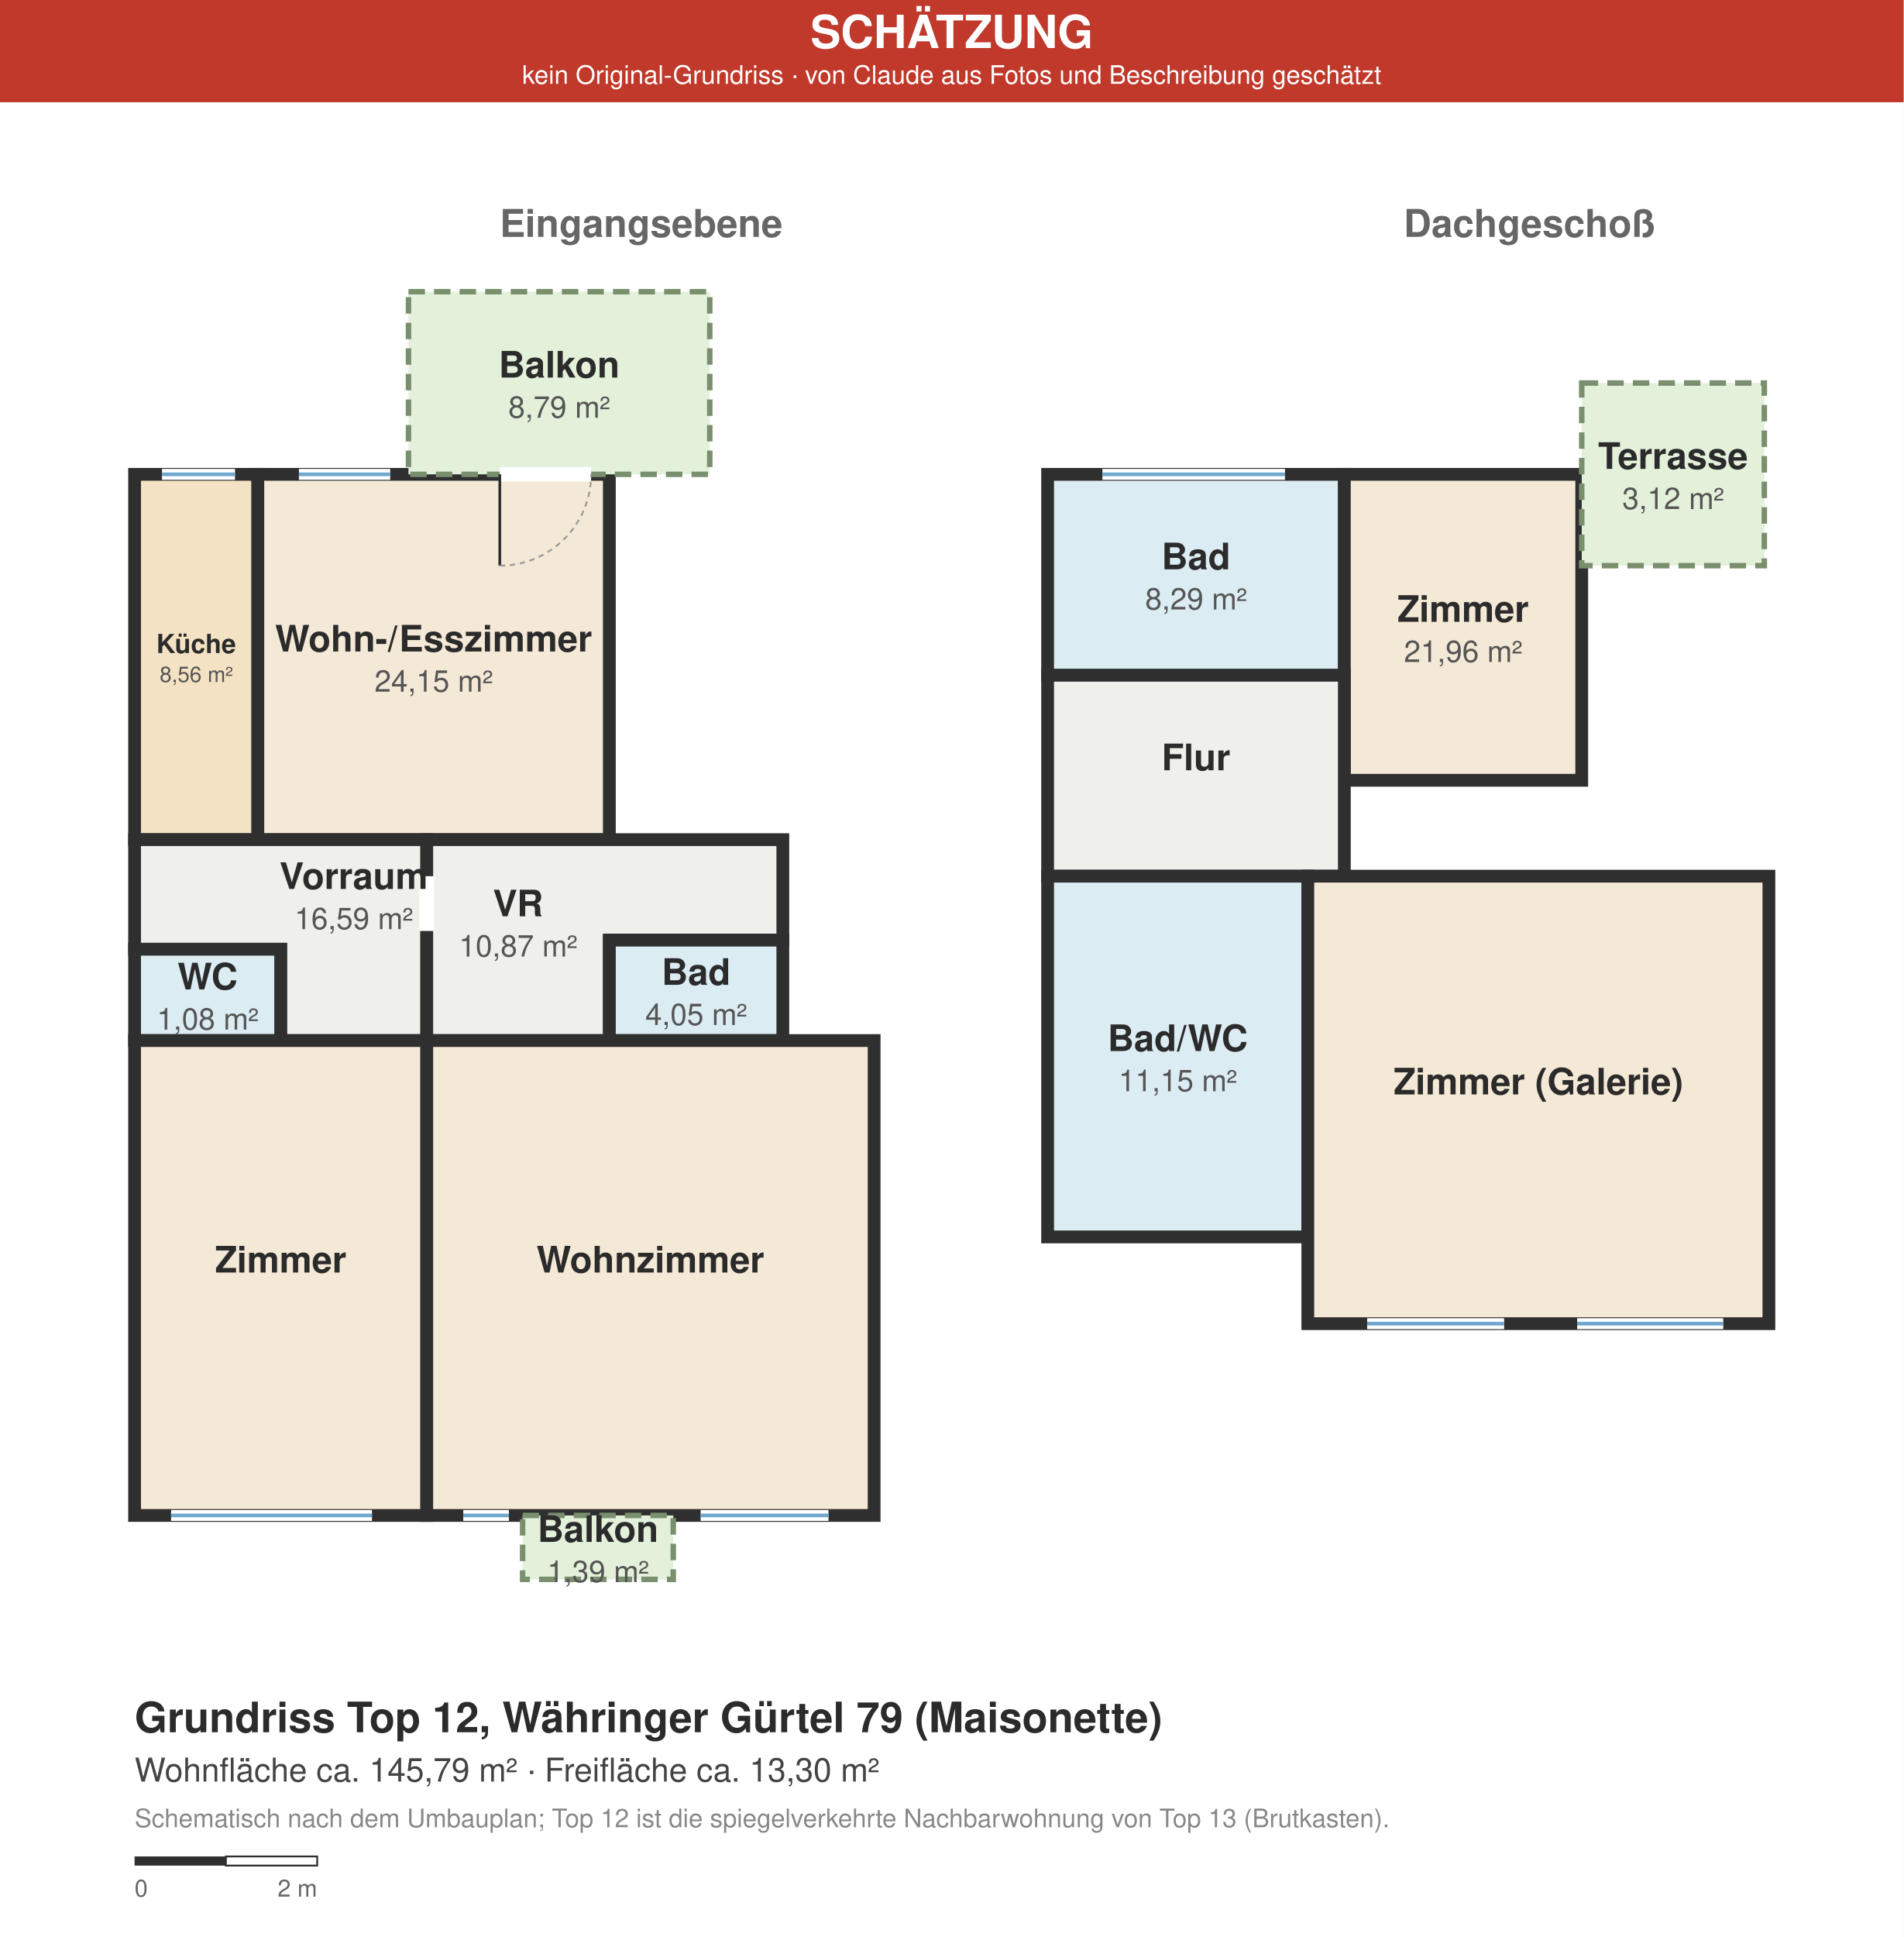
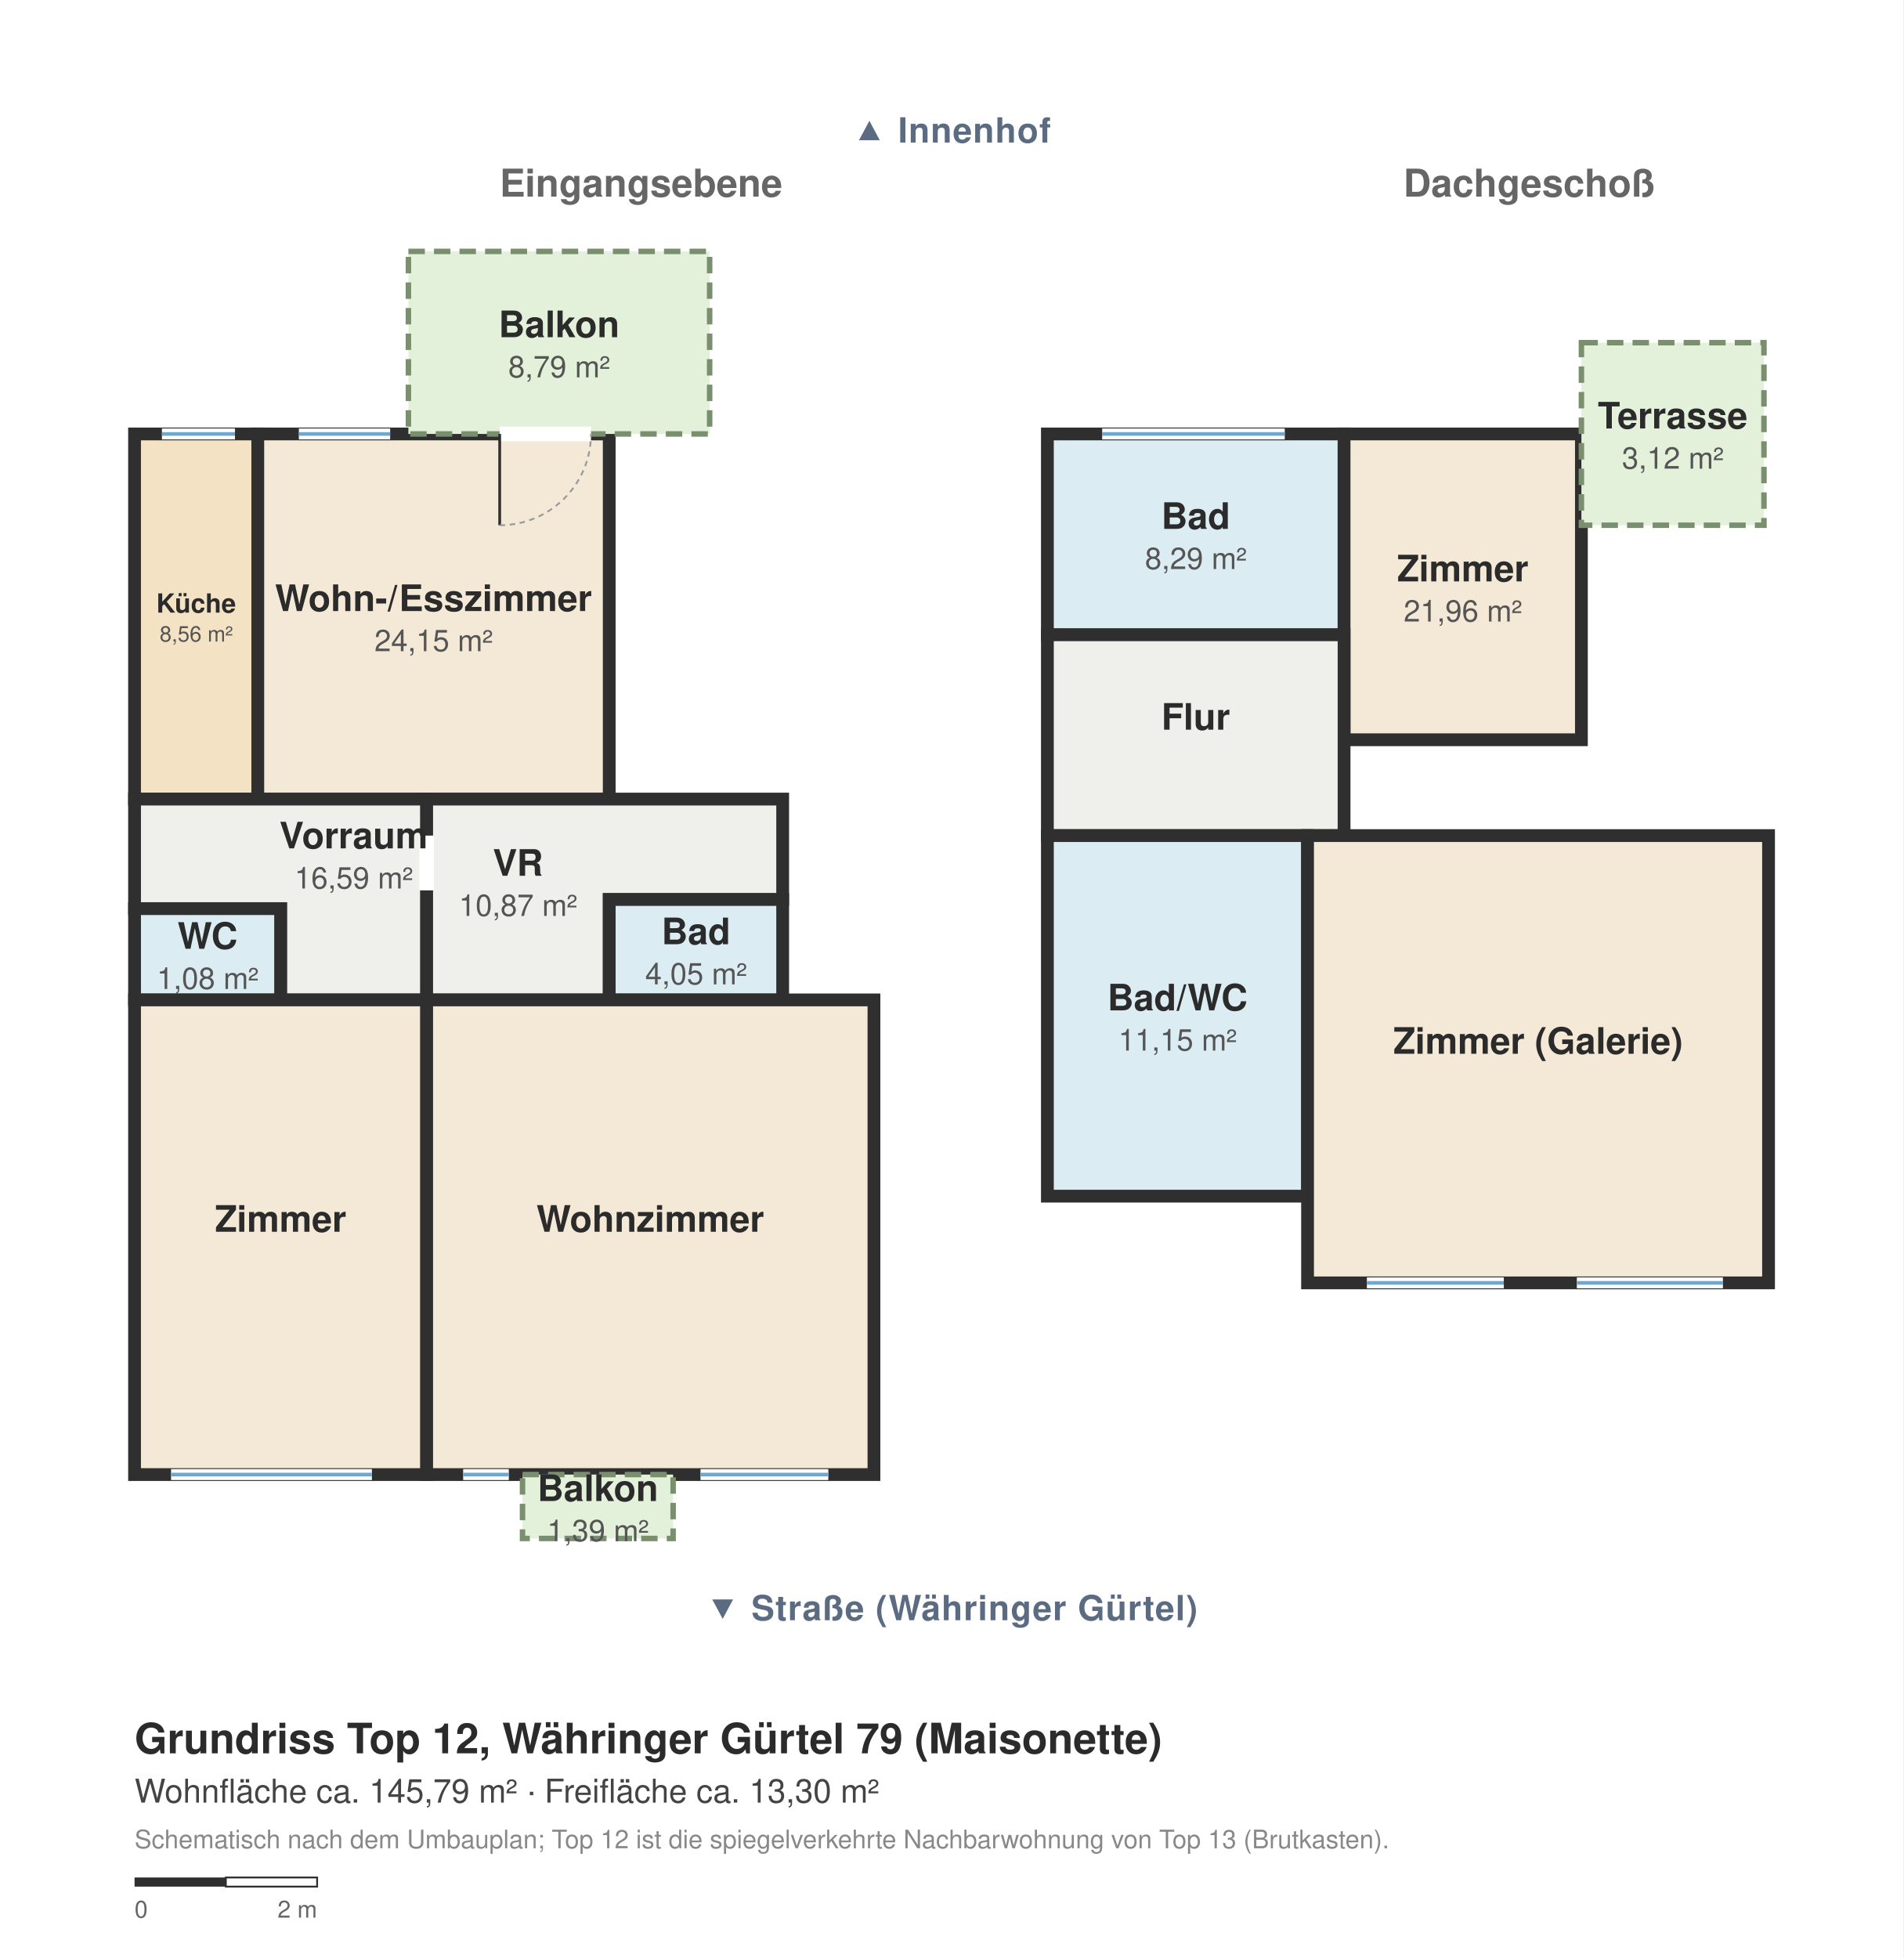
- <svg xmlns="http://www.w3.org/2000/svg" width="2085" height="2121" viewBox="0 0 2085 2121" font-family="Helvetica, Arial, sans-serif">
-   <rect width="2085" height="2121" fill="#ffffff" />
-   <rect x="0" y="0" width="2085" height="112" fill="#c0392b" />
-   <text x="1042.4" y="52.6" font-size="50.0" font-weight="800" fill="#ffffff" text-anchor="middle">SCHÄTZUNG</text>
-   <text x="1042.4" y="91.8" font-size="28.0" fill="#ffffff" text-anchor="middle">kein Original-Grundriss · von Claude aus Fotos und Beschreibung geschätzt</text>
-   <polygon points="147.4,519.4 282.4,519.4 282.4,919.4 147.4,919.4" fill="#f3e2c3" stroke="none" />
-   <polygon points="147.4,519.4 282.4,519.4 282.4,919.4 147.4,919.4" fill="none" stroke="#2f2f2f" stroke-width="14.0" stroke-linejoin="miter" />
-   <polygon points="282.4,519.4 667.4,519.4 667.4,919.4 282.4,919.4" fill="#f4e9d6" stroke="none" />
-   <polygon points="282.4,519.4 667.4,519.4 667.4,919.4 282.4,919.4" fill="none" stroke="#2f2f2f" stroke-width="14.0" stroke-linejoin="miter" />
-   <polygon points="447.4,319.4 777.4,319.4 777.4,519.4 447.4,519.4" fill="#e3f0da" stroke="none" />
-   <polygon points="447.4,319.4 777.4,319.4 777.4,519.4 447.4,519.4" fill="none" stroke="#7a8f6e" stroke-width="6.0" stroke-linejoin="miter" stroke-dasharray="18 10" />
-   <polygon points="147.4,919.4 467.4,919.4 467.4,1139.4 307.4,1139.4 307.4,1039.4 147.4,1039.4" fill="#efefec" stroke="none" />
-   <polygon points="147.4,919.4 467.4,919.4 467.4,1139.4 307.4,1139.4 307.4,1039.4 147.4,1039.4" fill="none" stroke="#2f2f2f" stroke-width="14.0" stroke-linejoin="miter" />
-   <polygon points="147.4,1039.4 307.4,1039.4 307.4,1139.4 147.4,1139.4" fill="#dcecf3" stroke="none" />
-   <polygon points="147.4,1039.4 307.4,1039.4 307.4,1139.4 147.4,1139.4" fill="none" stroke="#2f2f2f" stroke-width="14.0" stroke-linejoin="miter" />
-   <polygon points="467.4,919.4 857.4,919.4 857.4,1029.4 667.4,1029.4 667.4,1139.4 467.4,1139.4" fill="#efefec" stroke="none" />
-   <polygon points="467.4,919.4 857.4,919.4 857.4,1029.4 667.4,1029.4 667.4,1139.4 467.4,1139.4" fill="none" stroke="#2f2f2f" stroke-width="14.0" stroke-linejoin="miter" />
-   <polygon points="667.4,1029.4 857.4,1029.4 857.4,1139.4 667.4,1139.4" fill="#dcecf3" stroke="none" />
-   <polygon points="667.4,1029.4 857.4,1029.4 857.4,1139.4 667.4,1139.4" fill="none" stroke="#2f2f2f" stroke-width="14.0" stroke-linejoin="miter" />
-   <polygon points="147.4,1139.4 467.4,1139.4 467.4,1659.4 147.4,1659.4" fill="#f4e9d6" stroke="none" />
-   <polygon points="147.4,1139.4 467.4,1139.4 467.4,1659.4 147.4,1659.4" fill="none" stroke="#2f2f2f" stroke-width="14.0" stroke-linejoin="miter" />
-   <polygon points="467.4,1139.4 957.4,1139.4 957.4,1659.4 467.4,1659.4" fill="#f4e9d6" stroke="none" />
-   <polygon points="467.4,1139.4 957.4,1139.4 957.4,1659.4 467.4,1659.4" fill="none" stroke="#2f2f2f" stroke-width="14.0" stroke-linejoin="miter" />
-   <polygon points="572.4,1659.4 737.4,1659.4 737.4,1729.4 572.4,1729.4" fill="#e3f0da" stroke="none" />
-   <polygon points="572.4,1659.4 737.4,1659.4 737.4,1729.4 572.4,1729.4" fill="none" stroke="#7a8f6e" stroke-width="6.0" stroke-linejoin="miter" stroke-dasharray="18 10" />
-   <polygon points="1147.4,519.4 1472.4,519.4 1472.4,739.4 1147.4,739.4" fill="#dcecf3" stroke="none" />
-   <polygon points="1147.4,519.4 1472.4,519.4 1472.4,739.4 1147.4,739.4" fill="none" stroke="#2f2f2f" stroke-width="14.0" stroke-linejoin="miter" />
-   <polygon points="1472.4,519.4 1732.4,519.4 1732.4,854.4 1472.4,854.4" fill="#f4e9d6" stroke="none" />
-   <polygon points="1472.4,519.4 1732.4,519.4 1732.4,854.4 1472.4,854.4" fill="none" stroke="#2f2f2f" stroke-width="14.0" stroke-linejoin="miter" />
-   <polygon points="1732.4,419.4 1932.4,419.4 1932.4,619.4 1732.4,619.4" fill="#e3f0da" stroke="none" />
-   <polygon points="1732.4,419.4 1932.4,419.4 1932.4,619.4 1732.4,619.4" fill="none" stroke="#7a8f6e" stroke-width="6.0" stroke-linejoin="miter" stroke-dasharray="18 10" />
-   <polygon points="1147.4,739.4 1472.4,739.4 1472.4,959.4 1147.4,959.4" fill="#efefec" stroke="none" />
-   <polygon points="1147.4,739.4 1472.4,739.4 1472.4,959.4 1147.4,959.4" fill="none" stroke="#2f2f2f" stroke-width="14.0" stroke-linejoin="miter" />
-   <polygon points="1147.4,959.4 1432.4,959.4 1432.4,1354.4 1147.4,1354.4" fill="#dcecf3" stroke="none" />
-   <polygon points="1147.4,959.4 1432.4,959.4 1432.4,1354.4 1147.4,1354.4" fill="none" stroke="#2f2f2f" stroke-width="14.0" stroke-linejoin="miter" />
-   <polygon points="1432.4,959.4 1937.4,959.4 1937.4,1449.4 1432.4,1449.4" fill="#f4e9d6" stroke="none" />
-   <polygon points="1432.4,959.4 1937.4,959.4 1937.4,1449.4 1432.4,1449.4" fill="none" stroke="#2f2f2f" stroke-width="14.0" stroke-linejoin="miter" />
-   <line x1="177.4" y1="519.4" x2="257.4" y2="519.4" stroke="#ffffff" stroke-width="12.0" />
-   <line x1="177.4" y1="519.4" x2="257.4" y2="519.4" stroke="#6fa7cf" stroke-width="4" />
-   <line x1="327.4" y1="519.4" x2="427.4" y2="519.4" stroke="#ffffff" stroke-width="12.0" />
-   <line x1="327.4" y1="519.4" x2="427.4" y2="519.4" stroke="#6fa7cf" stroke-width="4" />
-   <line x1="187.4" y1="1659.4" x2="407.4" y2="1659.4" stroke="#ffffff" stroke-width="12.0" />
-   <line x1="187.4" y1="1659.4" x2="407.4" y2="1659.4" stroke="#6fa7cf" stroke-width="4" />
-   <line x1="507.4" y1="1659.4" x2="557.4" y2="1659.4" stroke="#ffffff" stroke-width="12.0" />
-   <line x1="507.4" y1="1659.4" x2="557.4" y2="1659.4" stroke="#6fa7cf" stroke-width="4" />
-   <line x1="767.4" y1="1659.4" x2="907.4" y2="1659.4" stroke="#ffffff" stroke-width="12.0" />
-   <line x1="767.4" y1="1659.4" x2="907.4" y2="1659.4" stroke="#6fa7cf" stroke-width="4" />
-   <line x1="1207.4" y1="519.4" x2="1407.4" y2="519.4" stroke="#ffffff" stroke-width="12.0" />
-   <line x1="1207.4" y1="519.4" x2="1407.4" y2="519.4" stroke="#6fa7cf" stroke-width="4" />
-   <line x1="1497.4" y1="1449.4" x2="1647.4" y2="1449.4" stroke="#ffffff" stroke-width="12.0" />
-   <line x1="1497.4" y1="1449.4" x2="1647.4" y2="1449.4" stroke="#6fa7cf" stroke-width="4" />
-   <line x1="1727.4" y1="1449.4" x2="1887.4" y2="1449.4" stroke="#ffffff" stroke-width="12.0" />
-   <line x1="1727.4" y1="1449.4" x2="1887.4" y2="1449.4" stroke="#6fa7cf" stroke-width="4" />
-   <line x1="547.4" y1="519.4" x2="647.4" y2="519.4" stroke="#ffffff" stroke-width="16.0" />
-   <line x1="547.4" y1="519.4" x2="547.4" y2="619.4" stroke="#2f2f2f" stroke-width="3" />
-   <path d="M 547.4 619.4 A 100.0 100.0 0 0 0 647.4 519.4" fill="none" stroke="#9a9a9a" stroke-width="2" stroke-dasharray="6 5" />
-   <line x1="467.4" y1="959.4" x2="467.4" y2="1019.4" stroke="#ffffff" stroke-width="16.0" />
-   <text x="214.9" y="715.1" font-size="28.8" font-weight="700" fill="#2b2b2b" text-anchor="middle">Küche</text>
-   <text x="214.9" y="746.8" font-size="23.6" fill="#555" text-anchor="middle">8,56 m²</text>
-   <text x="474.9" y="713.4" font-size="40.0" font-weight="700" fill="#2b2b2b" text-anchor="middle">Wohn-/Esszimmer</text>
-   <text x="474.9" y="757.4" font-size="32.8" fill="#555" text-anchor="middle">24,15 m²</text>
-   <text x="612.4" y="413.4" font-size="40.0" font-weight="700" fill="#2b2b2b" text-anchor="middle">Balkon</text>
-   <text x="612.4" y="457.4" font-size="32.8" fill="#555" text-anchor="middle">8,79 m²</text>
-   <text x="387.4" y="973.4" font-size="40.0" font-weight="700" fill="#2b2b2b" text-anchor="middle">Vorraum</text>
-   <text x="387.4" y="1017.4" font-size="32.8" fill="#555" text-anchor="middle">16,59 m²</text>
-   <text x="227.4" y="1083.4" font-size="40.0" font-weight="700" fill="#2b2b2b" text-anchor="middle">WC</text>
-   <text x="227.4" y="1127.4" font-size="32.8" fill="#555" text-anchor="middle">1,08 m²</text>
-   <text x="567.4" y="1003.4" font-size="40.0" font-weight="700" fill="#2b2b2b" text-anchor="middle">VR</text>
-   <text x="567.4" y="1047.4" font-size="32.8" fill="#555" text-anchor="middle">10,87 m²</text>
-   <text x="762.4" y="1078.4" font-size="40.0" font-weight="700" fill="#2b2b2b" text-anchor="middle">Bad</text>
-   <text x="762.4" y="1122.4" font-size="32.8" fill="#555" text-anchor="middle">4,05 m²</text>
-   <text x="307.4" y="1393.4" font-size="40.0" font-weight="700" fill="#2b2b2b" text-anchor="middle">Zimmer</text>
-   <text x="712.4" y="1393.4" font-size="40.0" font-weight="700" fill="#2b2b2b" text-anchor="middle">Wohnzimmer</text>
-   <text x="654.9" y="1688.4" font-size="40.0" font-weight="700" fill="#2b2b2b" text-anchor="middle">Balkon</text>
-   <text x="654.9" y="1732.4" font-size="32.8" fill="#555" text-anchor="middle">1,39 m²</text>
-   <text x="1309.9" y="623.4" font-size="40.0" font-weight="700" fill="#2b2b2b" text-anchor="middle">Bad</text>
-   <text x="1309.9" y="667.4" font-size="32.8" fill="#555" text-anchor="middle">8,29 m²</text>
-   <text x="1602.4" y="680.9" font-size="40.0" font-weight="700" fill="#2b2b2b" text-anchor="middle">Zimmer</text>
-   <text x="1602.4" y="724.9" font-size="32.8" fill="#555" text-anchor="middle">21,96 m²</text>
-   <text x="1832.4" y="513.4" font-size="40.0" font-weight="700" fill="#2b2b2b" text-anchor="middle">Terrasse</text>
-   <text x="1832.4" y="557.4" font-size="32.8" fill="#555" text-anchor="middle">3,12 m²</text>
-   <text x="1309.9" y="843.4" font-size="40.0" font-weight="700" fill="#2b2b2b" text-anchor="middle">Flur</text>
-   <text x="1289.9" y="1150.9" font-size="40.0" font-weight="700" fill="#2b2b2b" text-anchor="middle">Bad/WC</text>
-   <text x="1289.9" y="1194.9" font-size="32.8" fill="#555" text-anchor="middle">11,15 m²</text>
-   <text x="1684.9" y="1198.4" font-size="40.0" font-weight="700" fill="#2b2b2b" text-anchor="middle">Zimmer (Galerie)</text>
-   <text x="547.4" y="259.4" font-size="42.0" font-weight="700" fill="#666" text-anchor="start">Eingangsebene</text>
-   <text x="1537.4" y="259.4" font-size="42.0" font-weight="700" fill="#666" text-anchor="start">Dachgeschoß</text>
-   <text x="147.4" y="1896.8" font-size="46.0" font-weight="700" fill="#2b2b2b">Grundriss Top 12, Währinger Gürtel 79 (Maisonette)</text>
-   <text x="147.4" y="1950.8" font-size="36.0" fill="#444">Wohnfläche ca. 145,79 m² · Freifläche ca. 13,30 m²</text>
-   <text x="147.4" y="2000.8" font-size="28.0" fill="#888">Schematisch nach dem Umbauplan; Top 12 ist die spiegelverkehrte Nachbarwohnung von Top 13 (Brutkasten).</text>
-   <rect x="147.4" y="2032.8" width="100.0" height="10" fill="#2f2f2f" />
-   <rect x="247.4" y="2032.8" width="100.0" height="10" fill="#ffffff" stroke="#2f2f2f" stroke-width="2" />
-   <text x="147.4" y="2076.8" font-size="26.0" fill="#666">0</text>
-   <text x="347.4" y="2076.8" font-size="26.0" fill="#666" text-anchor="end">2 m</text>
+ <svg xmlns="http://www.w3.org/2000/svg" width="2085" height="2145" viewBox="0 0 2085 2145" font-family="Helvetica, Arial, sans-serif">
+   <rect width="2085" height="2145" fill="#ffffff" />
+   <polygon points="147.4,475.4 282.4,475.4 282.4,875.4 147.4,875.4" fill="#f3e2c3" stroke="none" />
+   <polygon points="147.4,475.4 282.4,475.4 282.4,875.4 147.4,875.4" fill="none" stroke="#2f2f2f" stroke-width="14.0" stroke-linejoin="miter" />
+   <polygon points="282.4,475.4 667.4,475.4 667.4,875.4 282.4,875.4" fill="#f4e9d6" stroke="none" />
+   <polygon points="282.4,475.4 667.4,475.4 667.4,875.4 282.4,875.4" fill="none" stroke="#2f2f2f" stroke-width="14.0" stroke-linejoin="miter" />
+   <polygon points="447.4,275.4 777.4,275.4 777.4,475.4 447.4,475.4" fill="#e3f0da" stroke="none" />
+   <polygon points="447.4,275.4 777.4,275.4 777.4,475.4 447.4,475.4" fill="none" stroke="#7a8f6e" stroke-width="6.0" stroke-linejoin="miter" stroke-dasharray="18 10" />
+   <polygon points="147.4,875.4 467.4,875.4 467.4,1095.4 307.4,1095.4 307.4,995.4 147.4,995.4" fill="#efefec" stroke="none" />
+   <polygon points="147.4,875.4 467.4,875.4 467.4,1095.4 307.4,1095.4 307.4,995.4 147.4,995.4" fill="none" stroke="#2f2f2f" stroke-width="14.0" stroke-linejoin="miter" />
+   <polygon points="147.4,995.4 307.4,995.4 307.4,1095.4 147.4,1095.4" fill="#dcecf3" stroke="none" />
+   <polygon points="147.4,995.4 307.4,995.4 307.4,1095.4 147.4,1095.4" fill="none" stroke="#2f2f2f" stroke-width="14.0" stroke-linejoin="miter" />
+   <polygon points="467.4,875.4 857.4,875.4 857.4,985.4 667.4,985.4 667.4,1095.4 467.4,1095.4" fill="#efefec" stroke="none" />
+   <polygon points="467.4,875.4 857.4,875.4 857.4,985.4 667.4,985.4 667.4,1095.4 467.4,1095.4" fill="none" stroke="#2f2f2f" stroke-width="14.0" stroke-linejoin="miter" />
+   <polygon points="667.4,985.4 857.4,985.4 857.4,1095.4 667.4,1095.4" fill="#dcecf3" stroke="none" />
+   <polygon points="667.4,985.4 857.4,985.4 857.4,1095.4 667.4,1095.4" fill="none" stroke="#2f2f2f" stroke-width="14.0" stroke-linejoin="miter" />
+   <polygon points="147.4,1095.4 467.4,1095.4 467.4,1615.4 147.4,1615.4" fill="#f4e9d6" stroke="none" />
+   <polygon points="147.4,1095.4 467.4,1095.4 467.4,1615.4 147.4,1615.4" fill="none" stroke="#2f2f2f" stroke-width="14.0" stroke-linejoin="miter" />
+   <polygon points="467.4,1095.4 957.4,1095.4 957.4,1615.4 467.4,1615.4" fill="#f4e9d6" stroke="none" />
+   <polygon points="467.4,1095.4 957.4,1095.4 957.4,1615.4 467.4,1615.4" fill="none" stroke="#2f2f2f" stroke-width="14.0" stroke-linejoin="miter" />
+   <polygon points="572.4,1615.4 737.4,1615.4 737.4,1685.4 572.4,1685.4" fill="#e3f0da" stroke="none" />
+   <polygon points="572.4,1615.4 737.4,1615.4 737.4,1685.4 572.4,1685.4" fill="none" stroke="#7a8f6e" stroke-width="6.0" stroke-linejoin="miter" stroke-dasharray="18 10" />
+   <polygon points="1147.4,475.4 1472.4,475.4 1472.4,695.4 1147.4,695.4" fill="#dcecf3" stroke="none" />
+   <polygon points="1147.4,475.4 1472.4,475.4 1472.4,695.4 1147.4,695.4" fill="none" stroke="#2f2f2f" stroke-width="14.0" stroke-linejoin="miter" />
+   <polygon points="1472.4,475.4 1732.4,475.4 1732.4,810.4 1472.4,810.4" fill="#f4e9d6" stroke="none" />
+   <polygon points="1472.4,475.4 1732.4,475.4 1732.4,810.4 1472.4,810.4" fill="none" stroke="#2f2f2f" stroke-width="14.0" stroke-linejoin="miter" />
+   <polygon points="1732.4,375.4 1932.4,375.4 1932.4,575.4 1732.4,575.4" fill="#e3f0da" stroke="none" />
+   <polygon points="1732.4,375.4 1932.4,375.4 1932.4,575.4 1732.4,575.4" fill="none" stroke="#7a8f6e" stroke-width="6.0" stroke-linejoin="miter" stroke-dasharray="18 10" />
+   <polygon points="1147.4,695.4 1472.4,695.4 1472.4,915.4 1147.4,915.4" fill="#efefec" stroke="none" />
+   <polygon points="1147.4,695.4 1472.4,695.4 1472.4,915.4 1147.4,915.4" fill="none" stroke="#2f2f2f" stroke-width="14.0" stroke-linejoin="miter" />
+   <polygon points="1147.4,915.4 1432.4,915.4 1432.4,1310.4 1147.4,1310.4" fill="#dcecf3" stroke="none" />
+   <polygon points="1147.4,915.4 1432.4,915.4 1432.4,1310.4 1147.4,1310.4" fill="none" stroke="#2f2f2f" stroke-width="14.0" stroke-linejoin="miter" />
+   <polygon points="1432.4,915.4 1937.4,915.4 1937.4,1405.4 1432.4,1405.4" fill="#f4e9d6" stroke="none" />
+   <polygon points="1432.4,915.4 1937.4,915.4 1937.4,1405.4 1432.4,1405.4" fill="none" stroke="#2f2f2f" stroke-width="14.0" stroke-linejoin="miter" />
+   <line x1="177.4" y1="475.4" x2="257.4" y2="475.4" stroke="#ffffff" stroke-width="12.0" />
+   <line x1="177.4" y1="475.4" x2="257.4" y2="475.4" stroke="#6fa7cf" stroke-width="4" />
+   <line x1="327.4" y1="475.4" x2="427.4" y2="475.4" stroke="#ffffff" stroke-width="12.0" />
+   <line x1="327.4" y1="475.4" x2="427.4" y2="475.4" stroke="#6fa7cf" stroke-width="4" />
+   <line x1="187.4" y1="1615.4" x2="407.4" y2="1615.4" stroke="#ffffff" stroke-width="12.0" />
+   <line x1="187.4" y1="1615.4" x2="407.4" y2="1615.4" stroke="#6fa7cf" stroke-width="4" />
+   <line x1="507.4" y1="1615.4" x2="557.4" y2="1615.4" stroke="#ffffff" stroke-width="12.0" />
+   <line x1="507.4" y1="1615.4" x2="557.4" y2="1615.4" stroke="#6fa7cf" stroke-width="4" />
+   <line x1="767.4" y1="1615.4" x2="907.4" y2="1615.4" stroke="#ffffff" stroke-width="12.0" />
+   <line x1="767.4" y1="1615.4" x2="907.4" y2="1615.4" stroke="#6fa7cf" stroke-width="4" />
+   <line x1="1207.4" y1="475.4" x2="1407.4" y2="475.4" stroke="#ffffff" stroke-width="12.0" />
+   <line x1="1207.4" y1="475.4" x2="1407.4" y2="475.4" stroke="#6fa7cf" stroke-width="4" />
+   <line x1="1497.4" y1="1405.4" x2="1647.4" y2="1405.4" stroke="#ffffff" stroke-width="12.0" />
+   <line x1="1497.4" y1="1405.4" x2="1647.4" y2="1405.4" stroke="#6fa7cf" stroke-width="4" />
+   <line x1="1727.4" y1="1405.4" x2="1887.4" y2="1405.4" stroke="#ffffff" stroke-width="12.0" />
+   <line x1="1727.4" y1="1405.4" x2="1887.4" y2="1405.4" stroke="#6fa7cf" stroke-width="4" />
+   <line x1="547.4" y1="475.4" x2="647.4" y2="475.4" stroke="#ffffff" stroke-width="16.0" />
+   <line x1="547.4" y1="475.4" x2="547.4" y2="575.4" stroke="#2f2f2f" stroke-width="3" />
+   <path d="M 547.4 575.4 A 100.0 100.0 0 0 0 647.4 475.4" fill="none" stroke="#9a9a9a" stroke-width="2" stroke-dasharray="6 5" />
+   <line x1="467.4" y1="915.4" x2="467.4" y2="975.4" stroke="#ffffff" stroke-width="16.0" />
+   <text x="214.9" y="671.1" font-size="28.8" font-weight="700" fill="#2b2b2b" text-anchor="middle">Küche</text>
+   <text x="214.9" y="702.8" font-size="23.6" fill="#555" text-anchor="middle">8,56 m²</text>
+   <text x="474.9" y="669.4" font-size="40.0" font-weight="700" fill="#2b2b2b" text-anchor="middle">Wohn-/Esszimmer</text>
+   <text x="474.9" y="713.4" font-size="32.8" fill="#555" text-anchor="middle">24,15 m²</text>
+   <text x="612.4" y="369.4" font-size="40.0" font-weight="700" fill="#2b2b2b" text-anchor="middle">Balkon</text>
+   <text x="612.4" y="413.4" font-size="32.8" fill="#555" text-anchor="middle">8,79 m²</text>
+   <text x="387.4" y="929.4" font-size="40.0" font-weight="700" fill="#2b2b2b" text-anchor="middle">Vorraum</text>
+   <text x="387.4" y="973.4" font-size="32.8" fill="#555" text-anchor="middle">16,59 m²</text>
+   <text x="227.4" y="1039.4" font-size="40.0" font-weight="700" fill="#2b2b2b" text-anchor="middle">WC</text>
+   <text x="227.4" y="1083.4" font-size="32.8" fill="#555" text-anchor="middle">1,08 m²</text>
+   <text x="567.4" y="959.4" font-size="40.0" font-weight="700" fill="#2b2b2b" text-anchor="middle">VR</text>
+   <text x="567.4" y="1003.4" font-size="32.8" fill="#555" text-anchor="middle">10,87 m²</text>
+   <text x="762.4" y="1034.4" font-size="40.0" font-weight="700" fill="#2b2b2b" text-anchor="middle">Bad</text>
+   <text x="762.4" y="1078.4" font-size="32.8" fill="#555" text-anchor="middle">4,05 m²</text>
+   <text x="307.4" y="1349.4" font-size="40.0" font-weight="700" fill="#2b2b2b" text-anchor="middle">Zimmer</text>
+   <text x="712.4" y="1349.4" font-size="40.0" font-weight="700" fill="#2b2b2b" text-anchor="middle">Wohnzimmer</text>
+   <text x="654.9" y="1644.4" font-size="40.0" font-weight="700" fill="#2b2b2b" text-anchor="middle">Balkon</text>
+   <text x="654.9" y="1688.4" font-size="32.8" fill="#555" text-anchor="middle">1,39 m²</text>
+   <text x="1309.9" y="579.4" font-size="40.0" font-weight="700" fill="#2b2b2b" text-anchor="middle">Bad</text>
+   <text x="1309.9" y="623.4" font-size="32.8" fill="#555" text-anchor="middle">8,29 m²</text>
+   <text x="1602.4" y="636.9" font-size="40.0" font-weight="700" fill="#2b2b2b" text-anchor="middle">Zimmer</text>
+   <text x="1602.4" y="680.9" font-size="32.8" fill="#555" text-anchor="middle">21,96 m²</text>
+   <text x="1832.4" y="469.4" font-size="40.0" font-weight="700" fill="#2b2b2b" text-anchor="middle">Terrasse</text>
+   <text x="1832.4" y="513.4" font-size="32.8" fill="#555" text-anchor="middle">3,12 m²</text>
+   <text x="1309.9" y="799.4" font-size="40.0" font-weight="700" fill="#2b2b2b" text-anchor="middle">Flur</text>
+   <text x="1289.9" y="1106.9" font-size="40.0" font-weight="700" fill="#2b2b2b" text-anchor="middle">Bad/WC</text>
+   <text x="1289.9" y="1150.9" font-size="32.8" fill="#555" text-anchor="middle">11,15 m²</text>
+   <text x="1684.9" y="1154.4" font-size="40.0" font-weight="700" fill="#2b2b2b" text-anchor="middle">Zimmer (Galerie)</text>
+   <text x="547.4" y="215.4" font-size="42.0" font-weight="700" fill="#666" text-anchor="start">Eingangsebene</text>
+   <text x="1537.4" y="215.4" font-size="42.0" font-weight="700" fill="#666" text-anchor="start">Dachgeschoß</text>
+   <text x="1042.4" y="156.2" font-size="38.0" font-weight="700" fill="#5b6b82" letter-spacing="1" text-anchor="middle">▲ Innenhof</text>
+   <text x="1042.4" y="1775.0" font-size="38.0" font-weight="700" fill="#5b6b82" letter-spacing="1" text-anchor="middle">▼ Straße (Währinger Gürtel)</text>
+   <text x="147.4" y="1920.8" font-size="46.0" font-weight="700" fill="#2b2b2b">Grundriss Top 12, Währinger Gürtel 79 (Maisonette)</text>
+   <text x="147.4" y="1974.8" font-size="36.0" fill="#444">Wohnfläche ca. 145,79 m² · Freifläche ca. 13,30 m²</text>
+   <text x="147.4" y="2024.8" font-size="28.0" fill="#888">Schematisch nach dem Umbauplan; Top 12 ist die spiegelverkehrte Nachbarwohnung von Top 13 (Brutkasten).</text>
+   <rect x="147.4" y="2056.8" width="100.0" height="10" fill="#2f2f2f" />
+   <rect x="247.4" y="2056.8" width="100.0" height="10" fill="#ffffff" stroke="#2f2f2f" stroke-width="2" />
+   <text x="147.4" y="2100.8" font-size="26.0" fill="#666">0</text>
+   <text x="347.4" y="2100.8" font-size="26.0" fill="#666" text-anchor="end">2 m</text>
</svg>
